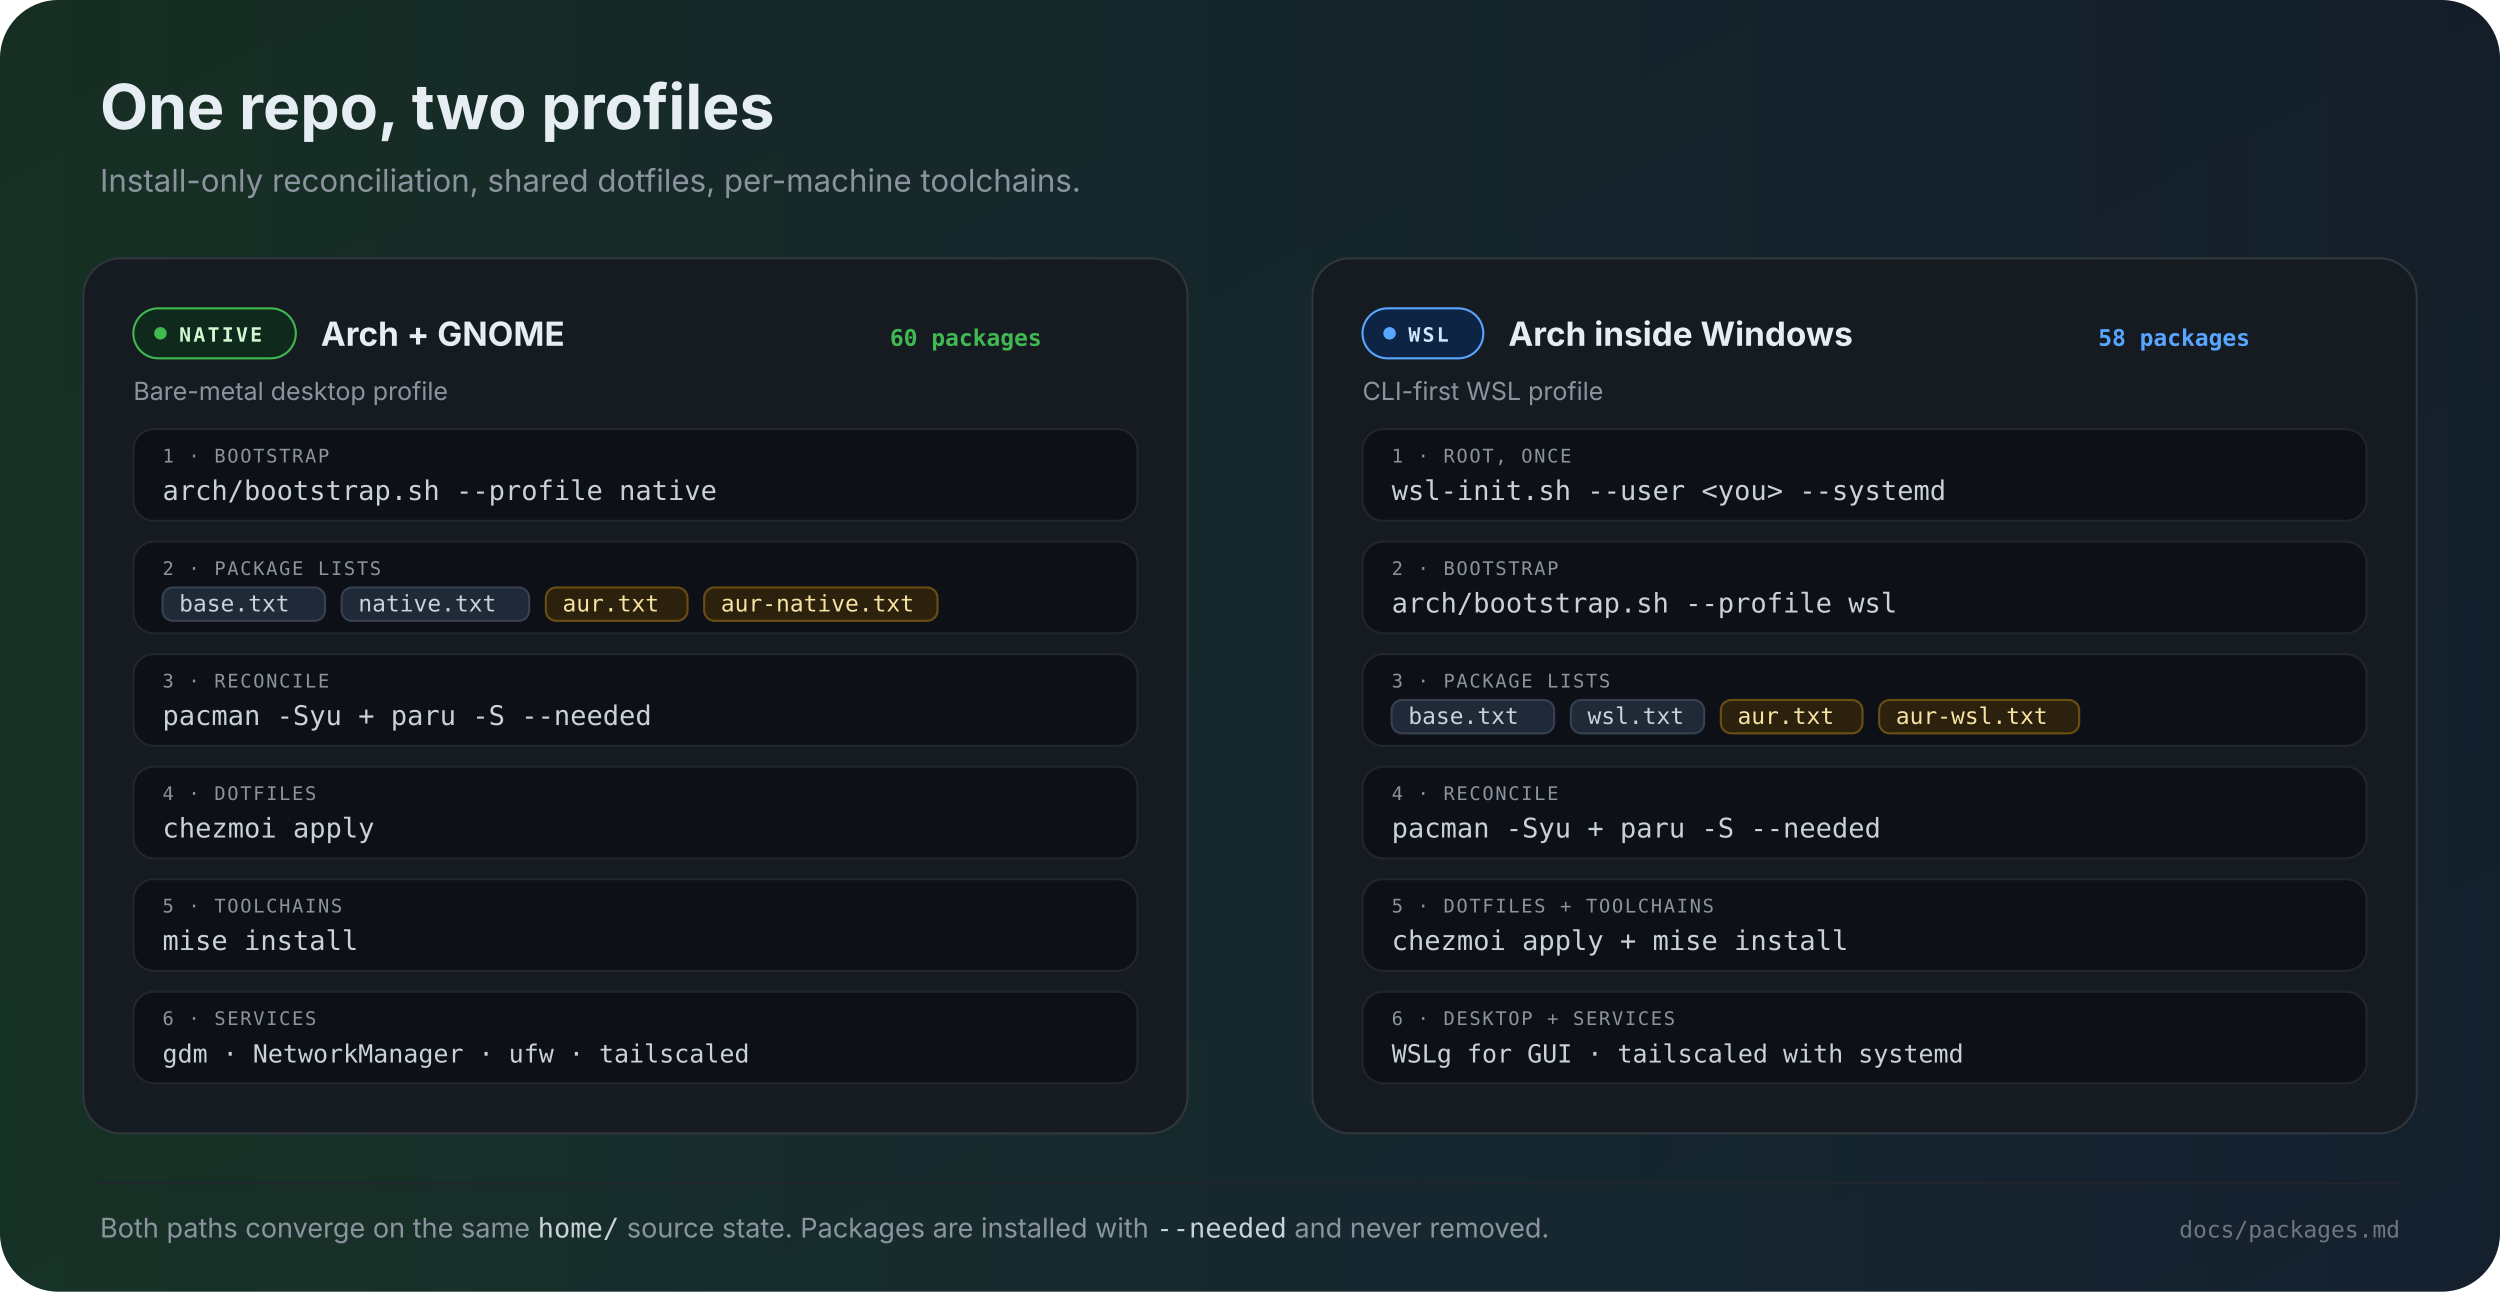
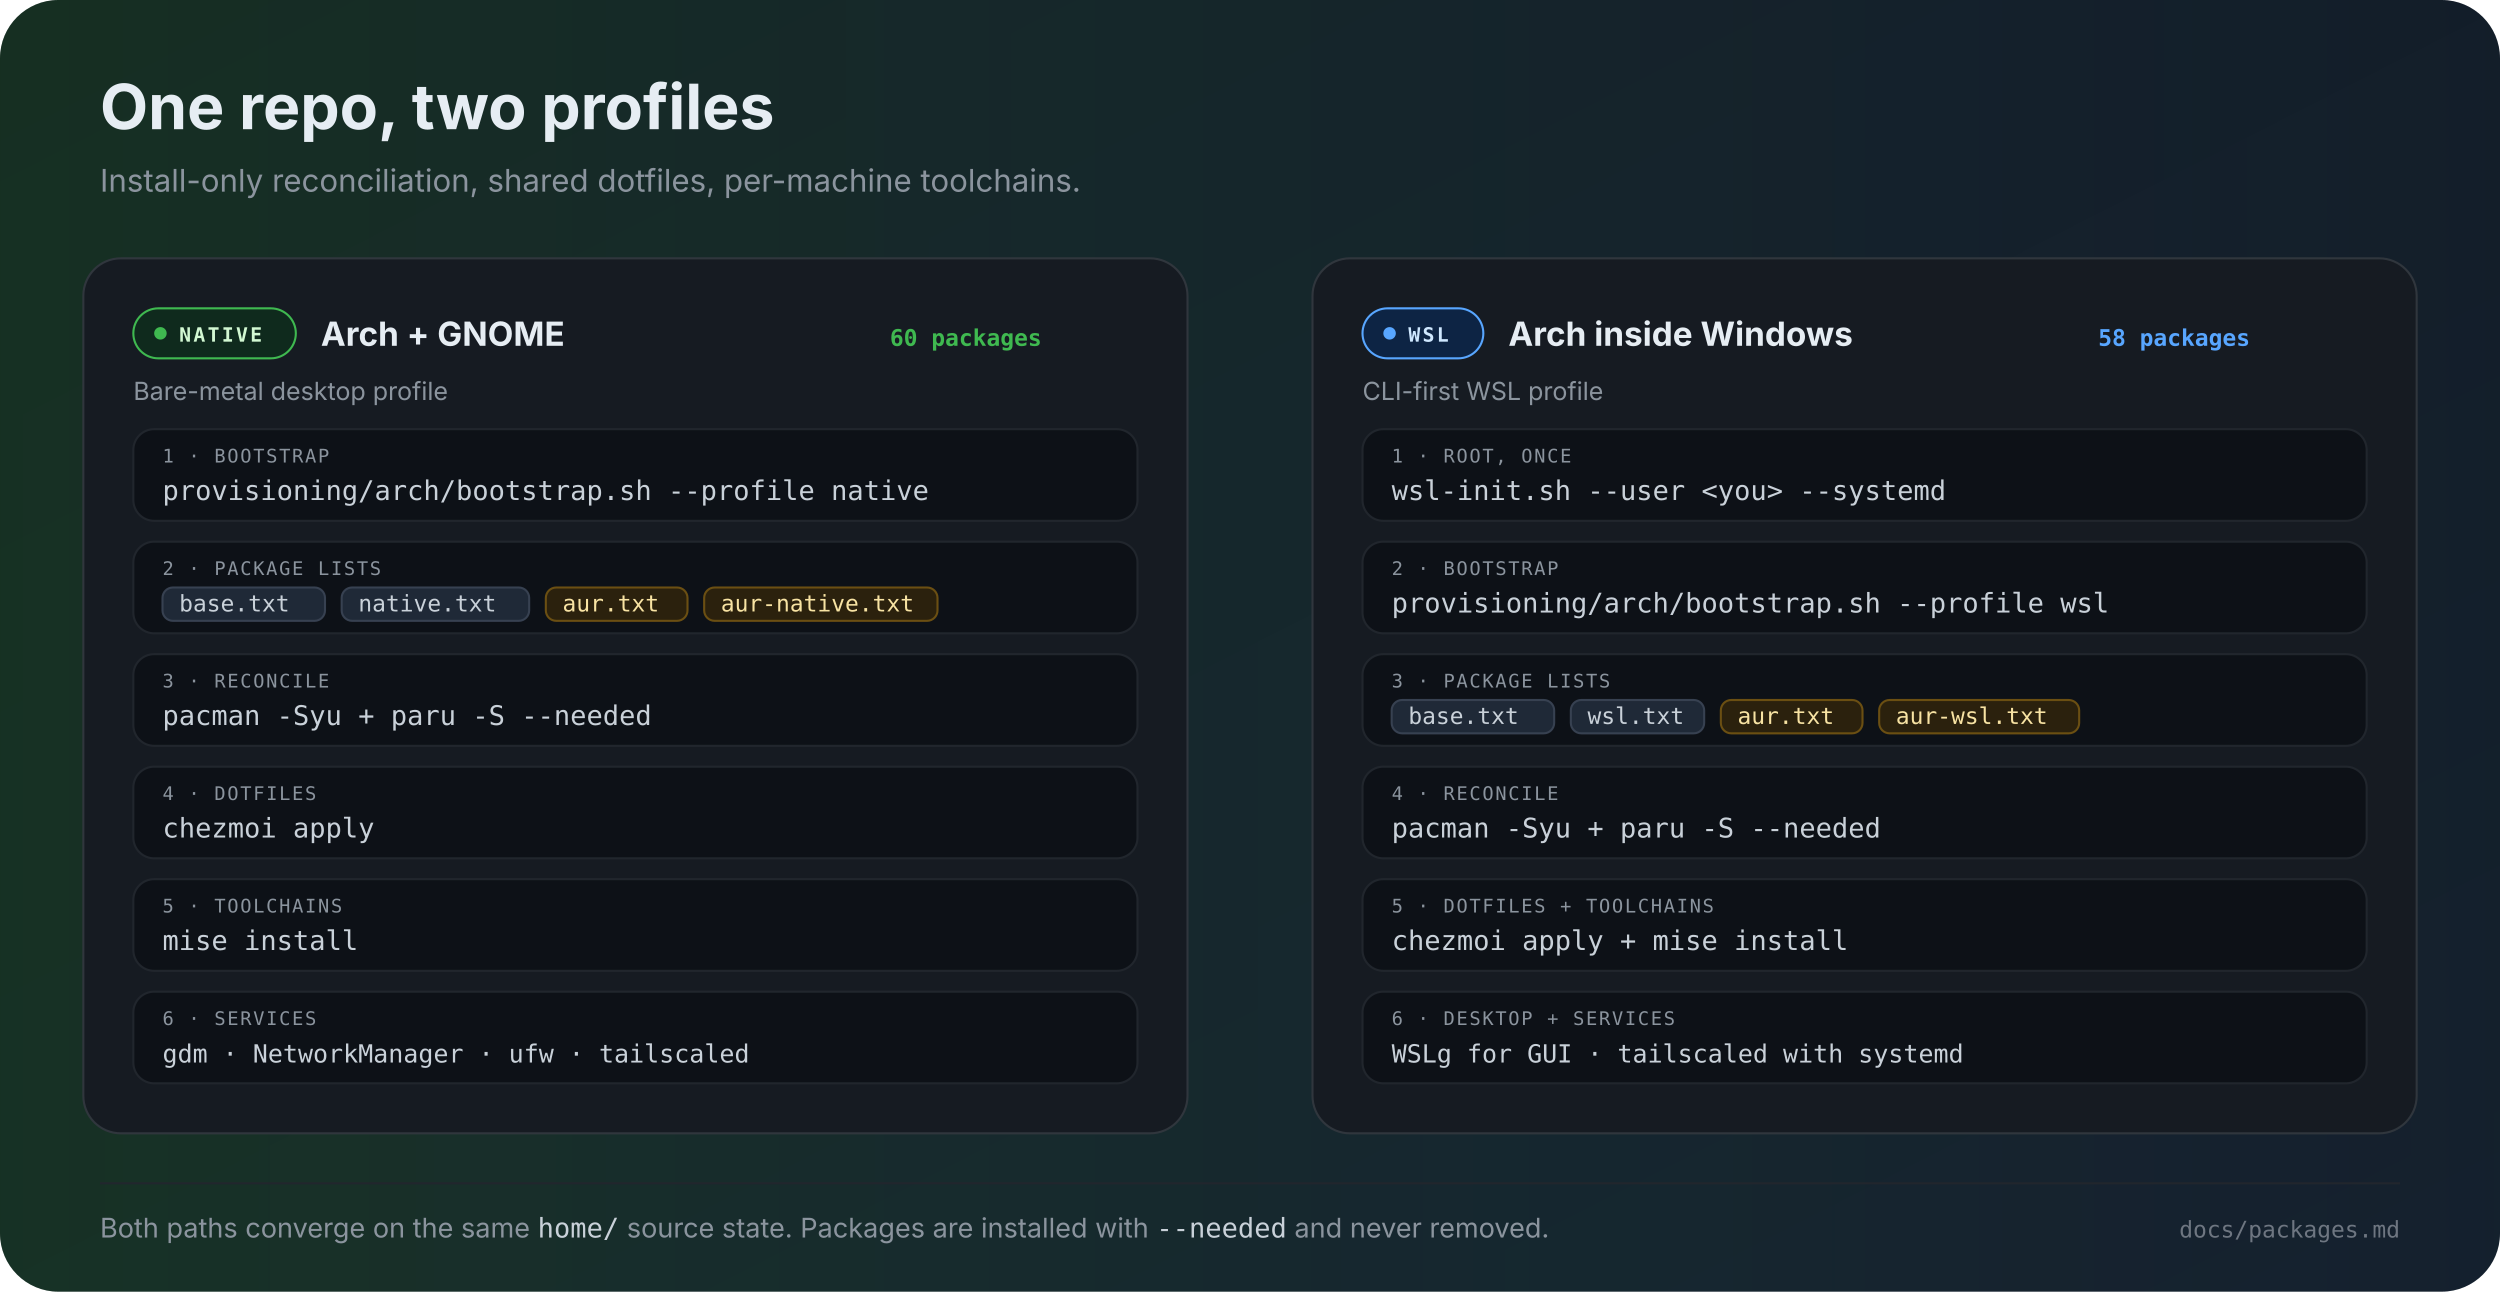
<svg xmlns="http://www.w3.org/2000/svg" width="1200" height="620" viewBox="0 0 1200 620" role="img" aria-labelledby="title desc">
  <defs>
    <linearGradient id="bg" x1="0" y1="0" x2="1" y2="1">
      <stop offset="0" stop-color="#0d1117" />
      <stop offset="1" stop-color="#101820" />
    </linearGradient>
    <linearGradient id="glow" x1="0" y1="0" x2="1" y2="0">
      <stop offset="0" stop-color="#3fb950" stop-opacity="0.18" />
      <stop offset="1" stop-color="#58a6ff" stop-opacity="0.06" />
    </linearGradient>
  </defs>
  <rect width="1200" height="620" rx="28" fill="url(#bg)" />
  <rect x="0" y="0" width="1200" height="620" rx="28" fill="url(#glow)" />
  <text x="48" y="62" fill="#e6edf3" font-family="-apple-system, BlinkMacSystemFont, 'Segoe UI', sans-serif" font-size="30" font-weight="700">One repo, two profiles</text>
  <text x="48" y="92" fill="#8b949e" font-family="-apple-system, BlinkMacSystemFont, 'Segoe UI', sans-serif" font-size="15">Install-only reconciliation, shared dotfiles, per-machine toolchains.</text>
  <rect x="40" y="124" width="530" height="420" rx="18" fill="#161b22" stroke="#30363d" />
  <rect x="64" y="148" width="78" height="24" rx="12" fill="#0f2a1d" stroke="#3fb950" />
  <circle cx="77" cy="160" r="3" fill="#3fb950" />
  <text x="86" y="164" fill="#d2f8d2" font-family="ui-monospace, SFMono-Regular, Menlo, Consolas, 'DejaVu Sans Mono', monospace" font-size="9.5" font-weight="700" letter-spacing="1.1">NATIVE</text>
  <text x="154" y="166" fill="#e6edf3" font-family="-apple-system, BlinkMacSystemFont, 'Segoe UI', sans-serif" font-size="16" font-weight="650">Arch + GNOME</text>
  <text x="64" y="192" fill="#8b949e" font-family="-apple-system, BlinkMacSystemFont, 'Segoe UI', sans-serif" font-size="12">Bare-metal desktop profile</text>
  <text x="500" y="166" fill="#3fb950" font-family="ui-monospace, SFMono-Regular, Menlo, Consolas, 'DejaVu Sans Mono', monospace" font-size="11" font-weight="600" text-anchor="end">60 packages</text>
  <rect x="64" y="206" width="482" height="44" rx="10" fill="#0d1117" stroke="#21262d" />
  <text x="78" y="222" fill="#8b949e" font-family="ui-monospace, SFMono-Regular, Menlo, Consolas, 'DejaVu Sans Mono', monospace" font-size="9" letter-spacing="0.8">1 · BOOTSTRAP</text>
-   <text x="78" y="240" fill="#c9d1d9" font-family="ui-monospace, SFMono-Regular, Menlo, Consolas, 'DejaVu Sans Mono', monospace" font-size="13">arch/bootstrap.sh --profile native</text>
+   <text x="78" y="240" fill="#c9d1d9" font-family="ui-monospace, SFMono-Regular, Menlo, Consolas, 'DejaVu Sans Mono', monospace" font-size="13">provisioning/arch/bootstrap.sh --profile native</text>
  <rect x="64" y="260" width="482" height="44" rx="10" fill="#0d1117" stroke="#21262d" />
  <text x="78" y="276" fill="#8b949e" font-family="ui-monospace, SFMono-Regular, Menlo, Consolas, 'DejaVu Sans Mono', monospace" font-size="9" letter-spacing="0.8">2 · PACKAGE LISTS</text>
  <g font-family="ui-monospace, SFMono-Regular, Menlo, Consolas, 'DejaVu Sans Mono', monospace" font-size="11">
    <rect x="78" y="282" width="78" height="16" rx="5" fill="#1f2937" stroke="#374151" />
    <text x="86" y="293.5" fill="#c9d1d9">base.txt</text>
    <rect x="164" y="282" width="90" height="16" rx="5" fill="#1f2937" stroke="#374151" />
    <text x="172" y="293.5" fill="#c9d1d9">native.txt</text>
    <rect x="262" y="282" width="68" height="16" rx="5" fill="#2b210d" stroke="#6b4f12" />
    <text x="270" y="293.5" fill="#f8e3a3">aur.txt</text>
    <rect x="338" y="282" width="112" height="16" rx="5" fill="#2b210d" stroke="#6b4f12" />
    <text x="346" y="293.5" fill="#f8e3a3">aur-native.txt</text>
  </g>
  <rect x="64" y="314" width="482" height="44" rx="10" fill="#0d1117" stroke="#21262d" />
  <text x="78" y="330" fill="#8b949e" font-family="ui-monospace, SFMono-Regular, Menlo, Consolas, 'DejaVu Sans Mono', monospace" font-size="9" letter-spacing="0.8">3 · RECONCILE</text>
  <text x="78" y="348" fill="#c9d1d9" font-family="ui-monospace, SFMono-Regular, Menlo, Consolas, 'DejaVu Sans Mono', monospace" font-size="13">pacman -Syu   +   paru -S --needed</text>
  <rect x="64" y="368" width="482" height="44" rx="10" fill="#0d1117" stroke="#21262d" />
  <text x="78" y="384" fill="#8b949e" font-family="ui-monospace, SFMono-Regular, Menlo, Consolas, 'DejaVu Sans Mono', monospace" font-size="9" letter-spacing="0.8">4 · DOTFILES</text>
  <text x="78" y="402" fill="#c9d1d9" font-family="ui-monospace, SFMono-Regular, Menlo, Consolas, 'DejaVu Sans Mono', monospace" font-size="13">chezmoi apply</text>
  <rect x="64" y="422" width="482" height="44" rx="10" fill="#0d1117" stroke="#21262d" />
  <text x="78" y="438" fill="#8b949e" font-family="ui-monospace, SFMono-Regular, Menlo, Consolas, 'DejaVu Sans Mono', monospace" font-size="9" letter-spacing="0.8">5 · TOOLCHAINS</text>
  <text x="78" y="456" fill="#c9d1d9" font-family="ui-monospace, SFMono-Regular, Menlo, Consolas, 'DejaVu Sans Mono', monospace" font-size="13">mise install</text>
  <rect x="64" y="476" width="482" height="44" rx="10" fill="#0d1117" stroke="#21262d" />
  <text x="78" y="492" fill="#8b949e" font-family="ui-monospace, SFMono-Regular, Menlo, Consolas, 'DejaVu Sans Mono', monospace" font-size="9" letter-spacing="0.8">6 · SERVICES</text>
  <text x="78" y="510" fill="#c9d1d9" font-family="ui-monospace, SFMono-Regular, Menlo, Consolas, 'DejaVu Sans Mono', monospace" font-size="12">gdm · NetworkManager · ufw · tailscaled</text>
  <rect x="630" y="124" width="530" height="420" rx="18" fill="#161b22" stroke="#30363d" />
  <rect x="654" y="148" width="58" height="24" rx="12" fill="#0d2444" stroke="#58a6ff" />
  <circle cx="667" cy="160" r="3" fill="#58a6ff" />
  <text x="676" y="164" fill="#cfe8ff" font-family="ui-monospace, SFMono-Regular, Menlo, Consolas, 'DejaVu Sans Mono', monospace" font-size="9.5" font-weight="700" letter-spacing="1.1">WSL</text>
  <text x="724" y="166" fill="#e6edf3" font-family="-apple-system, BlinkMacSystemFont, 'Segoe UI', sans-serif" font-size="16" font-weight="650">Arch inside Windows</text>
  <text x="654" y="192" fill="#8b949e" font-family="-apple-system, BlinkMacSystemFont, 'Segoe UI', sans-serif" font-size="12">CLI-first WSL profile</text>
  <text x="1080" y="166" fill="#58a6ff" font-family="ui-monospace, SFMono-Regular, Menlo, Consolas, 'DejaVu Sans Mono', monospace" font-size="11" font-weight="600" text-anchor="end">58 packages</text>
  <rect x="654" y="206" width="482" height="44" rx="10" fill="#0d1117" stroke="#21262d" />
  <text x="668" y="222" fill="#8b949e" font-family="ui-monospace, SFMono-Regular, Menlo, Consolas, 'DejaVu Sans Mono', monospace" font-size="9" letter-spacing="0.8">1 · ROOT, ONCE</text>
  <text x="668" y="240" fill="#c9d1d9" font-family="ui-monospace, SFMono-Regular, Menlo, Consolas, 'DejaVu Sans Mono', monospace" font-size="13">wsl-init.sh --user &lt;you&gt; --systemd</text>
  <rect x="654" y="260" width="482" height="44" rx="10" fill="#0d1117" stroke="#21262d" />
  <text x="668" y="276" fill="#8b949e" font-family="ui-monospace, SFMono-Regular, Menlo, Consolas, 'DejaVu Sans Mono', monospace" font-size="9" letter-spacing="0.8">2 · BOOTSTRAP</text>
-   <text x="668" y="294" fill="#c9d1d9" font-family="ui-monospace, SFMono-Regular, Menlo, Consolas, 'DejaVu Sans Mono', monospace" font-size="13">arch/bootstrap.sh --profile wsl</text>
+   <text x="668" y="294" fill="#c9d1d9" font-family="ui-monospace, SFMono-Regular, Menlo, Consolas, 'DejaVu Sans Mono', monospace" font-size="13">provisioning/arch/bootstrap.sh --profile wsl</text>
  <rect x="654" y="314" width="482" height="44" rx="10" fill="#0d1117" stroke="#21262d" />
  <text x="668" y="330" fill="#8b949e" font-family="ui-monospace, SFMono-Regular, Menlo, Consolas, 'DejaVu Sans Mono', monospace" font-size="9" letter-spacing="0.8">3 · PACKAGE LISTS</text>
  <g font-family="ui-monospace, SFMono-Regular, Menlo, Consolas, 'DejaVu Sans Mono', monospace" font-size="11">
    <rect x="668" y="336" width="78" height="16" rx="5" fill="#1f2937" stroke="#374151" />
    <text x="676" y="347.5" fill="#c9d1d9">base.txt</text>
    <rect x="754" y="336" width="64" height="16" rx="5" fill="#1f2937" stroke="#374151" />
    <text x="762" y="347.5" fill="#c9d1d9">wsl.txt</text>
    <rect x="826" y="336" width="68" height="16" rx="5" fill="#2b210d" stroke="#6b4f12" />
    <text x="834" y="347.5" fill="#f8e3a3">aur.txt</text>
    <rect x="902" y="336" width="96" height="16" rx="5" fill="#2b210d" stroke="#6b4f12" />
    <text x="910" y="347.5" fill="#f8e3a3">aur-wsl.txt</text>
  </g>
  <rect x="654" y="368" width="482" height="44" rx="10" fill="#0d1117" stroke="#21262d" />
  <text x="668" y="384" fill="#8b949e" font-family="ui-monospace, SFMono-Regular, Menlo, Consolas, 'DejaVu Sans Mono', monospace" font-size="9" letter-spacing="0.8">4 · RECONCILE</text>
  <text x="668" y="402" fill="#c9d1d9" font-family="ui-monospace, SFMono-Regular, Menlo, Consolas, 'DejaVu Sans Mono', monospace" font-size="13">pacman -Syu   +   paru -S --needed</text>
  <rect x="654" y="422" width="482" height="44" rx="10" fill="#0d1117" stroke="#21262d" />
  <text x="668" y="438" fill="#8b949e" font-family="ui-monospace, SFMono-Regular, Menlo, Consolas, 'DejaVu Sans Mono', monospace" font-size="9" letter-spacing="0.8">5 · DOTFILES + TOOLCHAINS</text>
  <text x="668" y="456" fill="#c9d1d9" font-family="ui-monospace, SFMono-Regular, Menlo, Consolas, 'DejaVu Sans Mono', monospace" font-size="13">chezmoi apply   +   mise install</text>
  <rect x="654" y="476" width="482" height="44" rx="10" fill="#0d1117" stroke="#21262d" />
  <text x="668" y="492" fill="#8b949e" font-family="ui-monospace, SFMono-Regular, Menlo, Consolas, 'DejaVu Sans Mono', monospace" font-size="9" letter-spacing="0.8">6 · DESKTOP + SERVICES</text>
  <text x="668" y="510" fill="#c9d1d9" font-family="ui-monospace, SFMono-Regular, Menlo, Consolas, 'DejaVu Sans Mono', monospace" font-size="12">WSLg for GUI · tailscaled with systemd</text>
  <line x1="48" y1="568" x2="1152" y2="568" stroke="#21262d" />
  <text x="48" y="594" fill="#8b949e" font-family="-apple-system, BlinkMacSystemFont, 'Segoe UI', sans-serif" font-size="13">Both paths converge on the same <tspan fill="#c9d1d9" font-family="ui-monospace, SFMono-Regular, Menlo, Consolas, 'DejaVu Sans Mono', monospace">home/</tspan> source state. Packages are installed with <tspan fill="#c9d1d9" font-family="ui-monospace, SFMono-Regular, Menlo, Consolas, 'DejaVu Sans Mono', monospace">--needed</tspan> and never removed.</text>
  <text x="1152" y="594" fill="#6e7681" font-family="ui-monospace, SFMono-Regular, Menlo, Consolas, 'DejaVu Sans Mono', monospace" font-size="11" text-anchor="end">docs/packages.md</text>
</svg>
